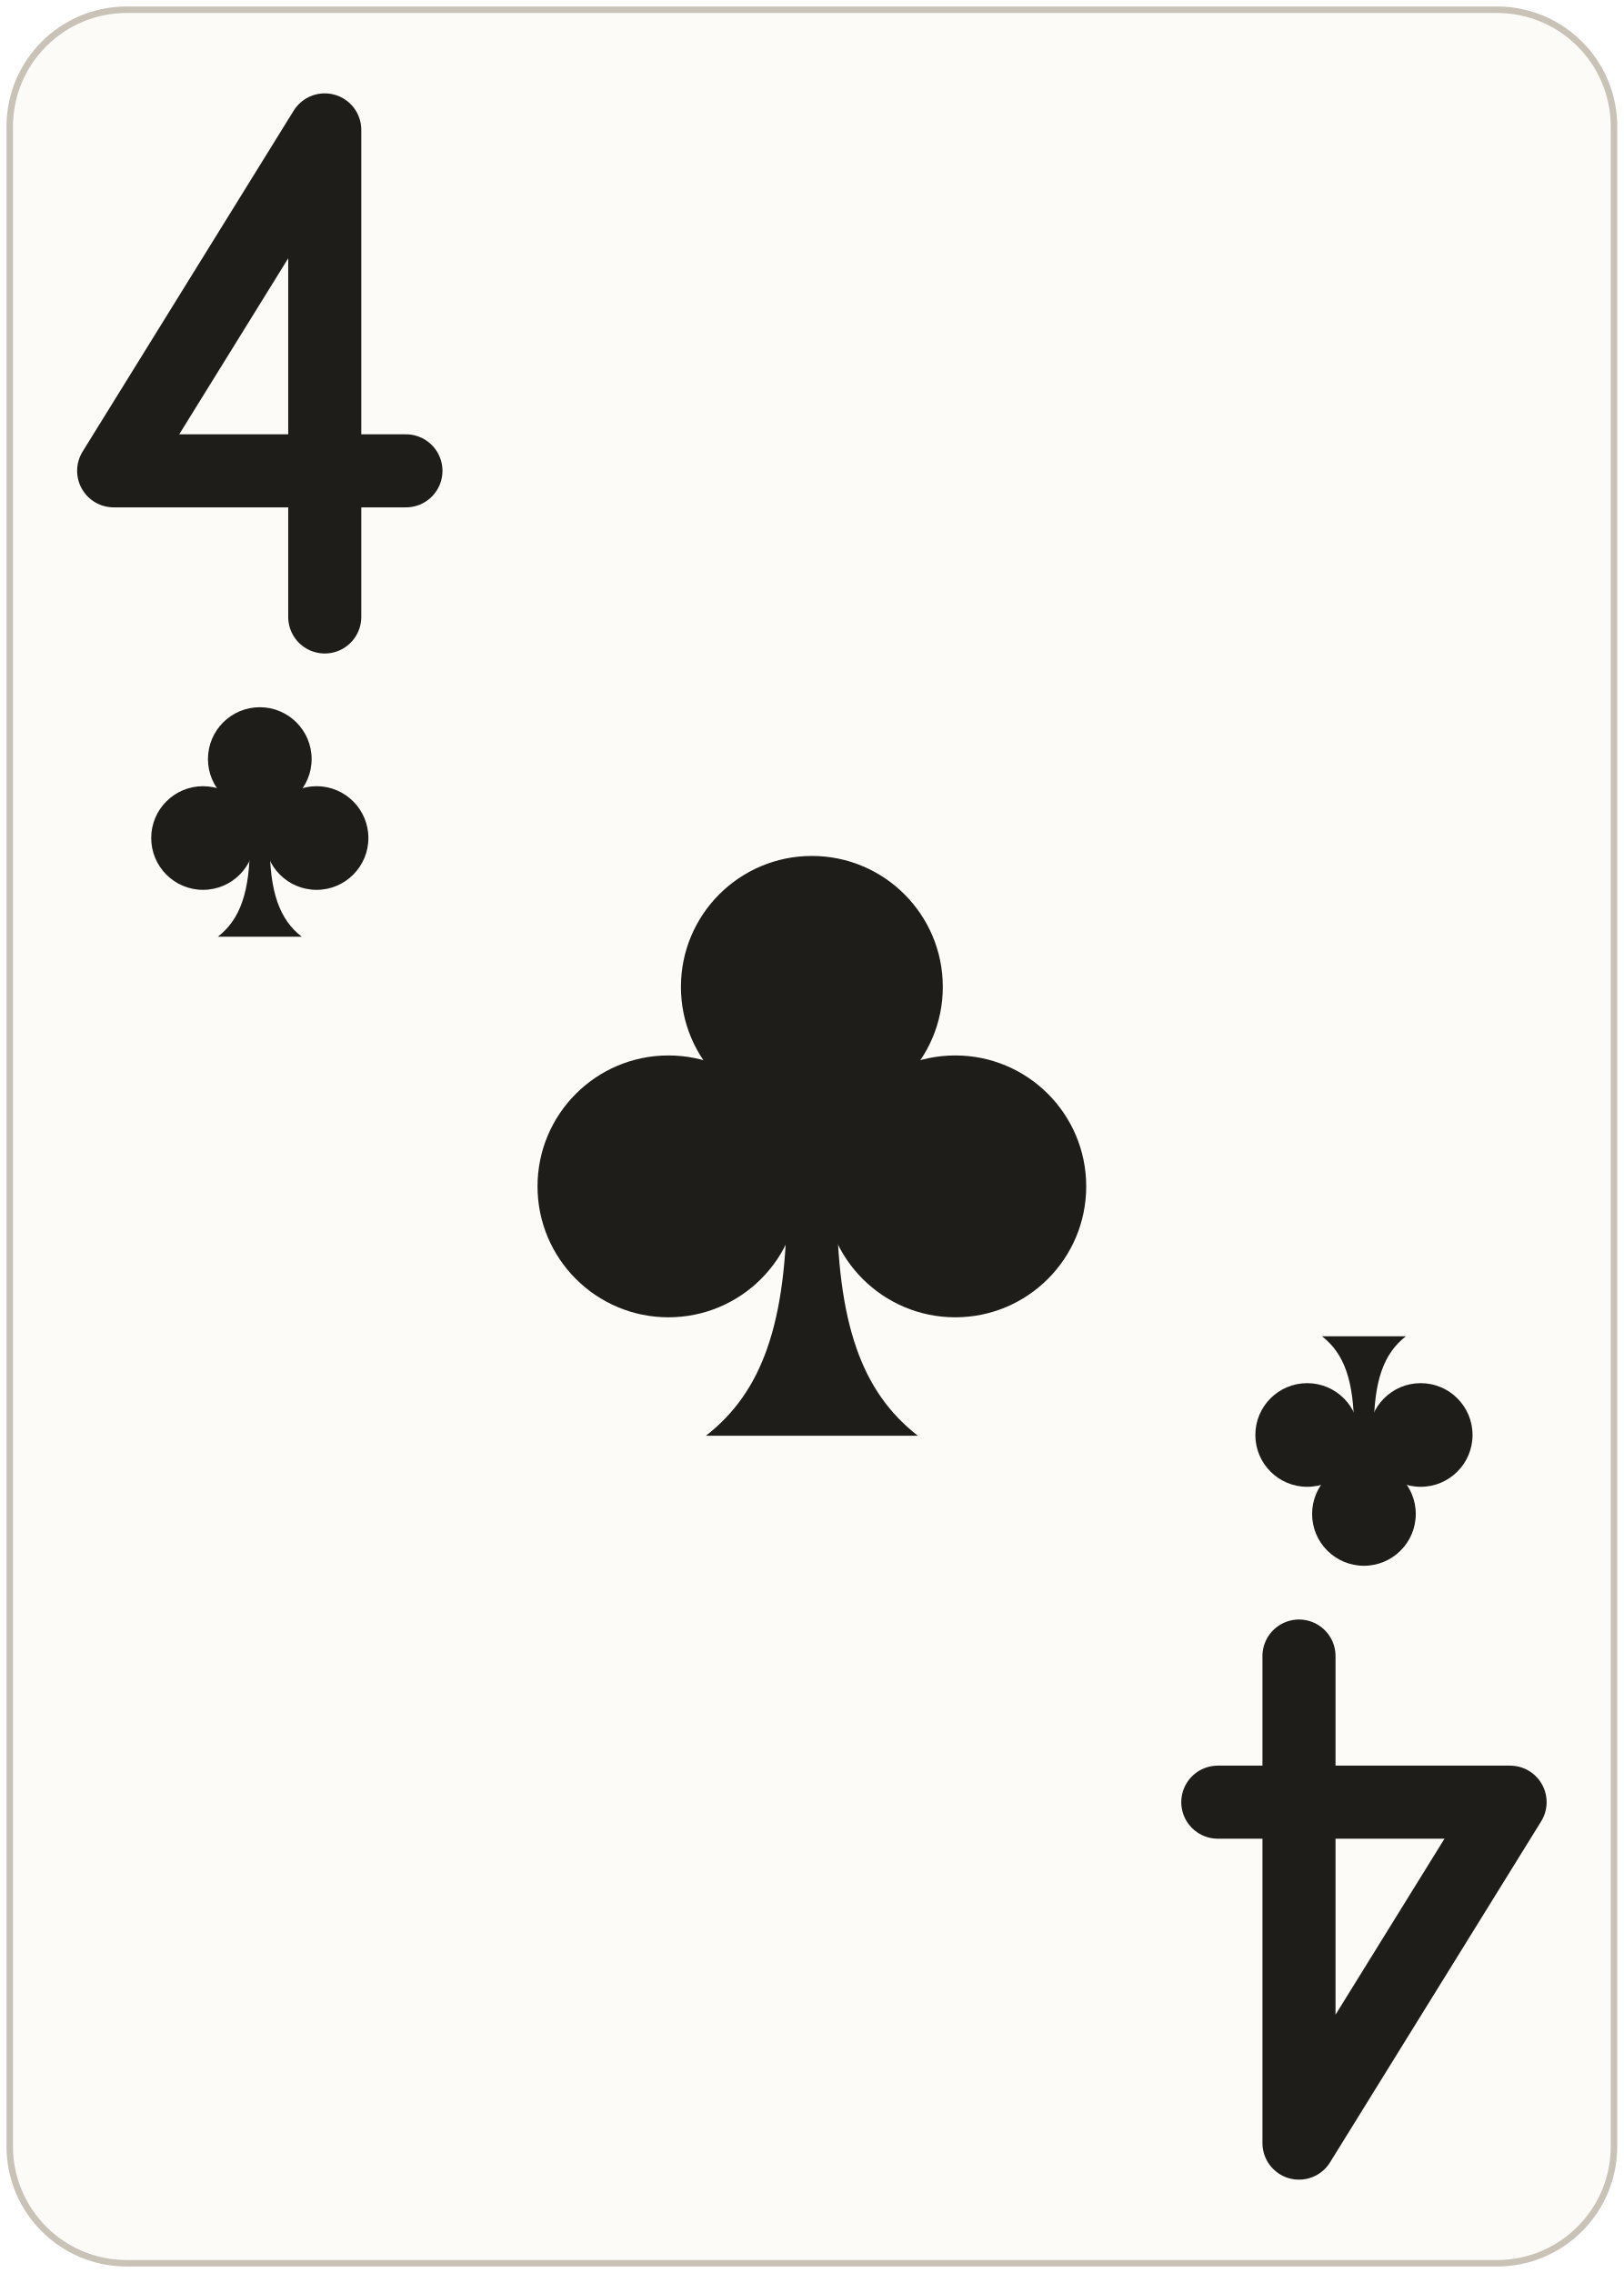
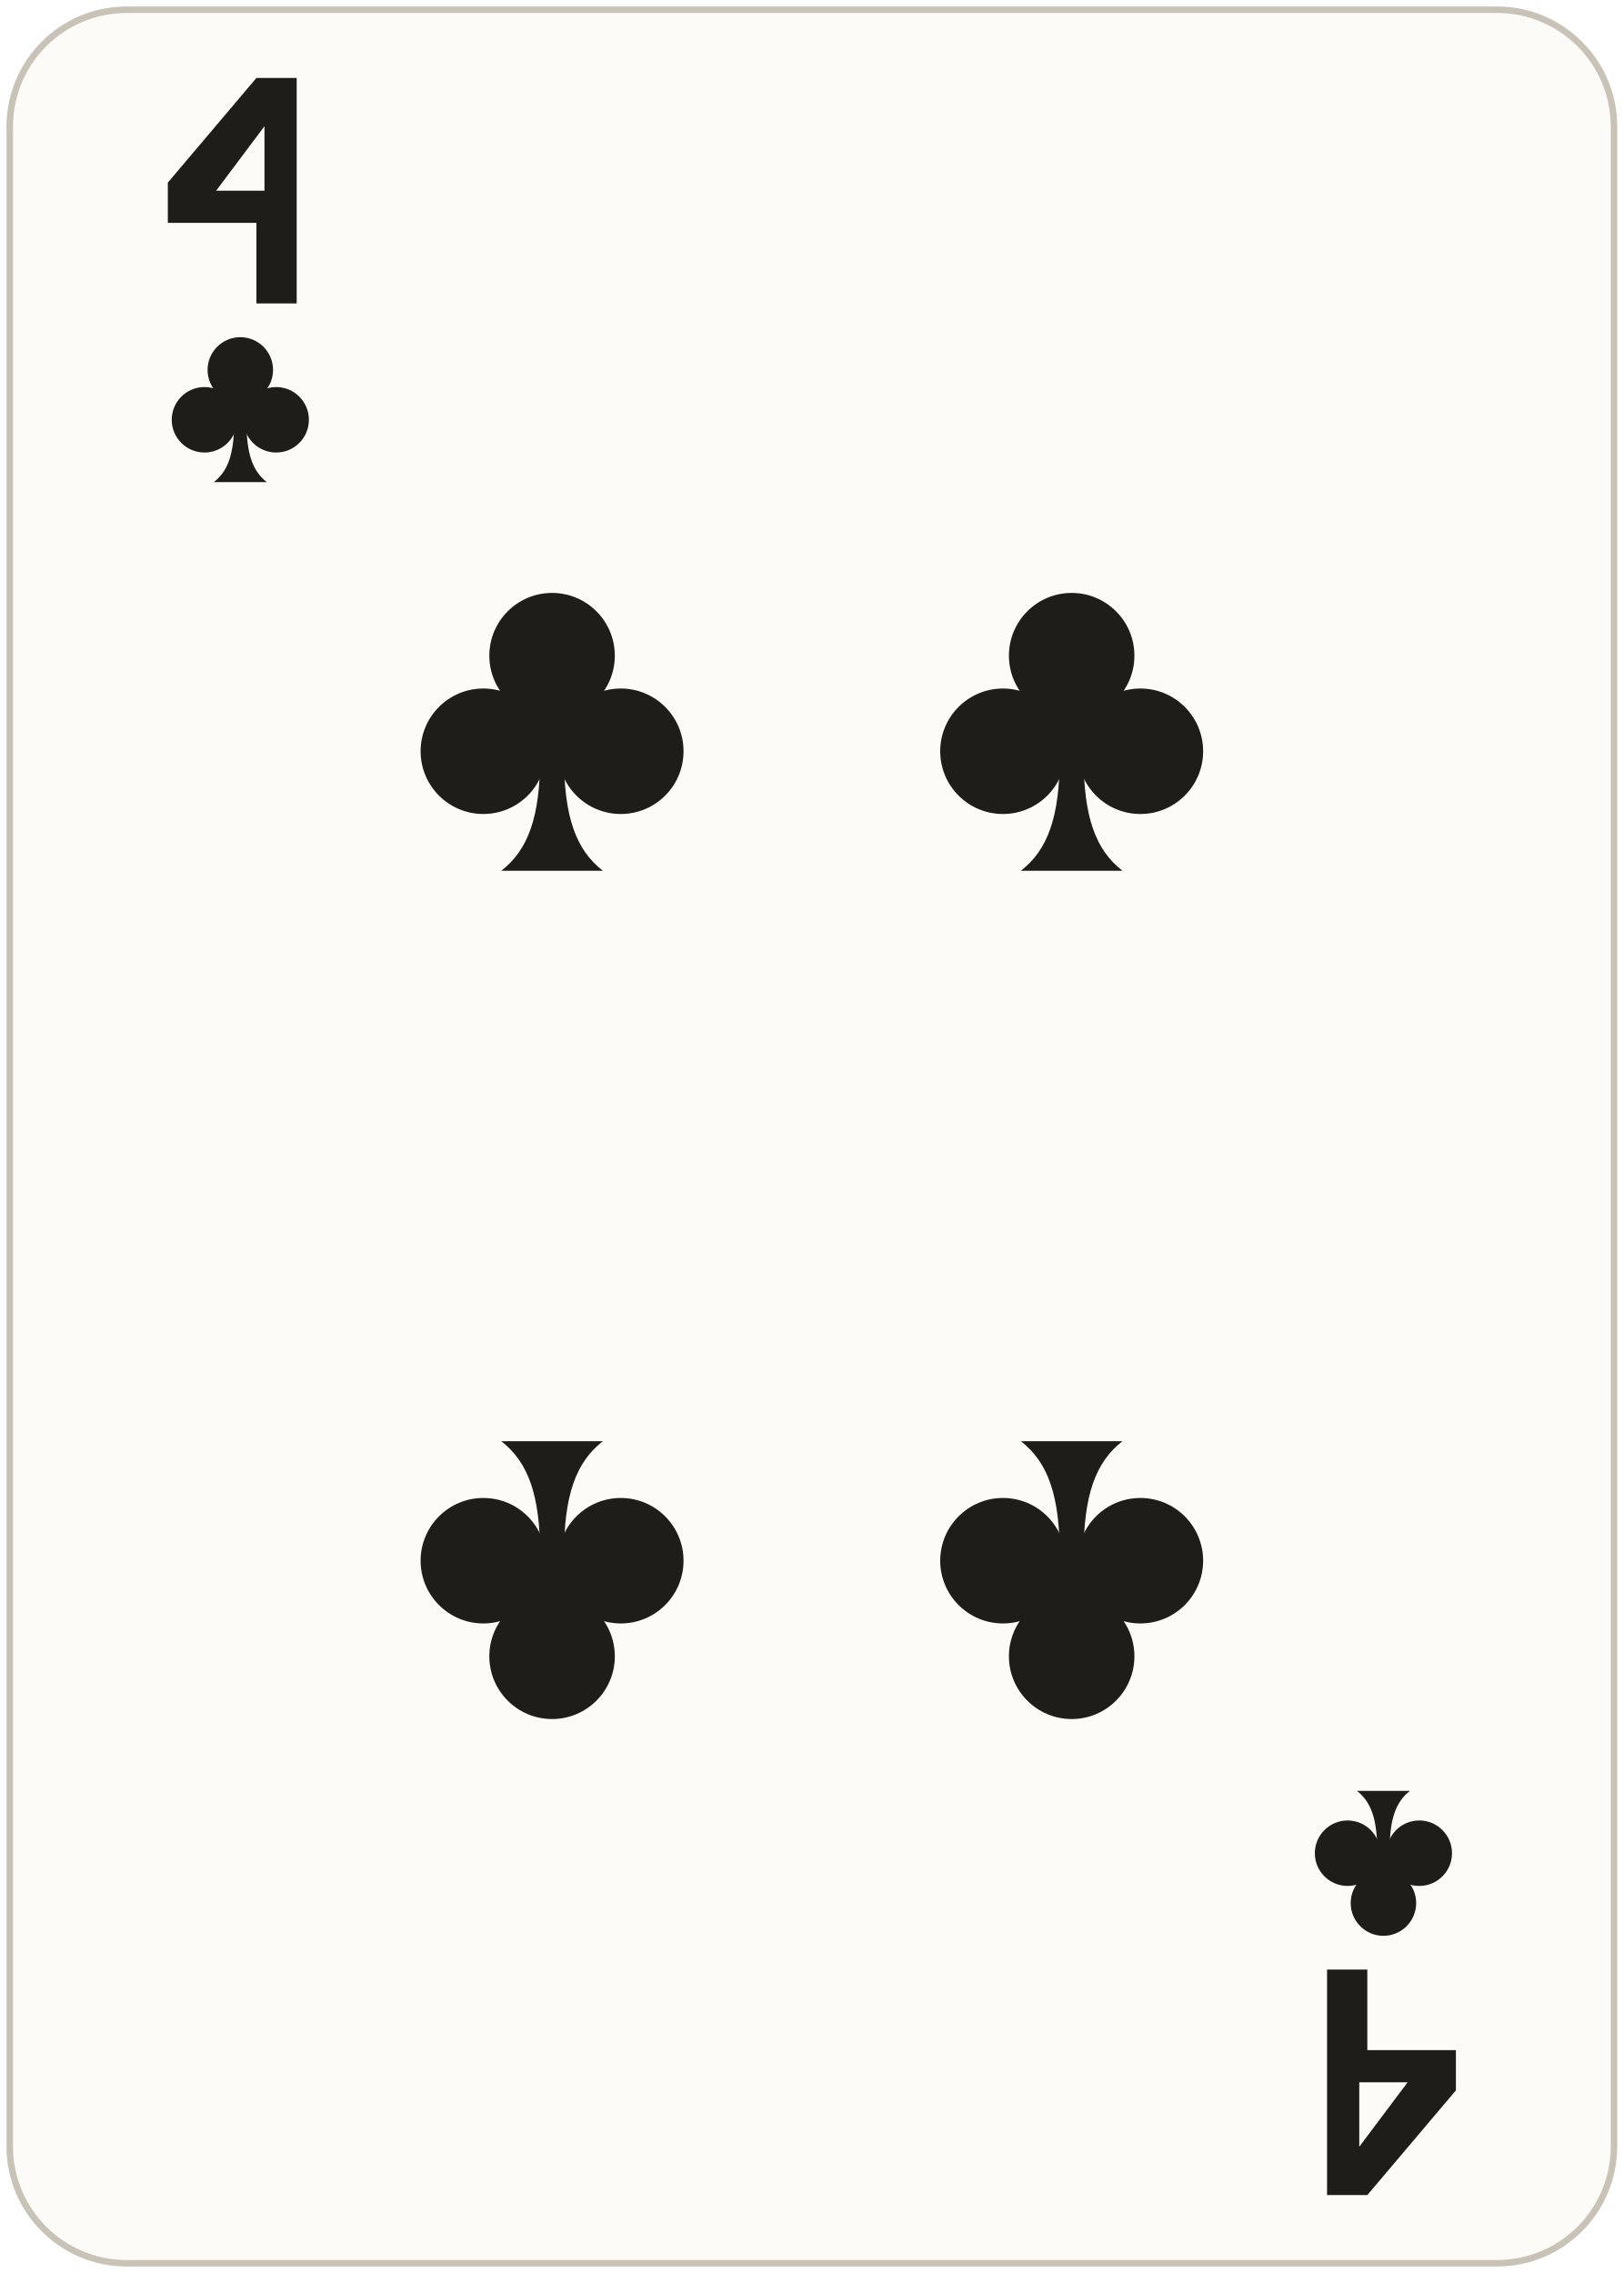
<svg xmlns="http://www.w3.org/2000/svg" viewBox="0 0 250 350" width="250" height="350">
  <rect x="1.5" y="1.5" width="247" height="347" rx="18" fill="#fcfbf8" stroke="#c9c2b6" stroke-width="1" vector-effect="non-scaling-stroke" />
-   <path transform="translate(17.5 20) scale(1.25)" d="M26 60V0L0 42H36" fill="none" stroke="#1f1d1a" stroke-width="9" stroke-linecap="round" stroke-linejoin="round" />
-   <g transform="translate(21 107) scale(0.38)" fill="#1f1d1a">
+   <path transform="translate(25.84 12) scale(0.62)" d="M22 0H32V56H22V36H0V26L22 0ZM24 12L12 28H24Z" fill="#1f1d1a" fill-rule="evenodd" />
+   <g transform="translate(25 50.72) scale(0.24)" fill="#1f1d1a">
    <path d="M29 26A21 21 0 1 0 71 26A21 21 0 1 0 29 26Z" />
    <path d="M6 58A21 21 0 1 0 48 58A21 21 0 1 0 6 58Z" />
    <path d="M52 58A21 21 0 1 0 94 58A21 21 0 1 0 52 58Z" />
    <path d="M50 36L34 62H66Z" />
    <path d="M46 60C46 80 42 91 33 98H67C58 91 54 80 54 60Z" />
  </g>
  <g transform="rotate(180 125 175)">
-     <path transform="translate(17.5 20) scale(1.25)" d="M26 60V0L0 42H36" fill="none" stroke="#1f1d1a" stroke-width="9" stroke-linecap="round" stroke-linejoin="round" />
-     <g transform="translate(21 107) scale(0.38)" fill="#1f1d1a">
+     <path transform="translate(25.84 12) scale(0.62)" d="M22 0H32V56H22V36H0V26L22 0ZM24 12L12 28H24Z" fill="#1f1d1a" fill-rule="evenodd" />
+     <g transform="translate(25 50.72) scale(0.24)" fill="#1f1d1a">
      <path d="M29 26A21 21 0 1 0 71 26A21 21 0 1 0 29 26Z" />
      <path d="M6 58A21 21 0 1 0 48 58A21 21 0 1 0 6 58Z" />
      <path d="M52 58A21 21 0 1 0 94 58A21 21 0 1 0 52 58Z" />
      <path d="M50 36L34 62H66Z" />
      <path d="M46 60C46 80 42 91 33 98H67C58 91 54 80 54 60Z" />
    </g>
  </g>
-   <g transform="translate(77 127) scale(0.96)" fill="#1f1d1a">
+   <g transform="translate(62 89) scale(0.46)" fill="#1f1d1a">
    <path d="M29 26A21 21 0 1 0 71 26A21 21 0 1 0 29 26Z" />
    <path d="M6 58A21 21 0 1 0 48 58A21 21 0 1 0 6 58Z" />
    <path d="M52 58A21 21 0 1 0 94 58A21 21 0 1 0 52 58Z" />
    <path d="M50 36L34 62H66Z" />
    <path d="M46 60C46 80 42 91 33 98H67C58 91 54 80 54 60Z" />
  </g>
+   <g transform="translate(142 89) scale(0.46)" fill="#1f1d1a">
+     <path d="M29 26A21 21 0 1 0 71 26A21 21 0 1 0 29 26Z" />
+     <path d="M6 58A21 21 0 1 0 48 58A21 21 0 1 0 6 58Z" />
+     <path d="M52 58A21 21 0 1 0 94 58A21 21 0 1 0 52 58Z" />
+     <path d="M50 36L34 62H66Z" />
+     <path d="M46 60C46 80 42 91 33 98H67C58 91 54 80 54 60Z" />
+   </g>
+   <g transform="rotate(180 85 244)">
+     <g transform="translate(62 221) scale(0.46)" fill="#1f1d1a">
+       <path d="M29 26A21 21 0 1 0 71 26A21 21 0 1 0 29 26Z" />
+       <path d="M6 58A21 21 0 1 0 48 58A21 21 0 1 0 6 58Z" />
+       <path d="M52 58A21 21 0 1 0 94 58A21 21 0 1 0 52 58Z" />
+       <path d="M50 36L34 62H66Z" />
+       <path d="M46 60C46 80 42 91 33 98H67C58 91 54 80 54 60Z" />
+     </g>
+   </g>
+   <g transform="rotate(180 165 244)">
+     <g transform="translate(142 221) scale(0.46)" fill="#1f1d1a">
+       <path d="M29 26A21 21 0 1 0 71 26A21 21 0 1 0 29 26Z" />
+       <path d="M6 58A21 21 0 1 0 48 58A21 21 0 1 0 6 58Z" />
+       <path d="M52 58A21 21 0 1 0 94 58A21 21 0 1 0 52 58Z" />
+       <path d="M50 36L34 62H66Z" />
+       <path d="M46 60C46 80 42 91 33 98H67C58 91 54 80 54 60Z" />
+     </g>
+   </g>
</svg>
